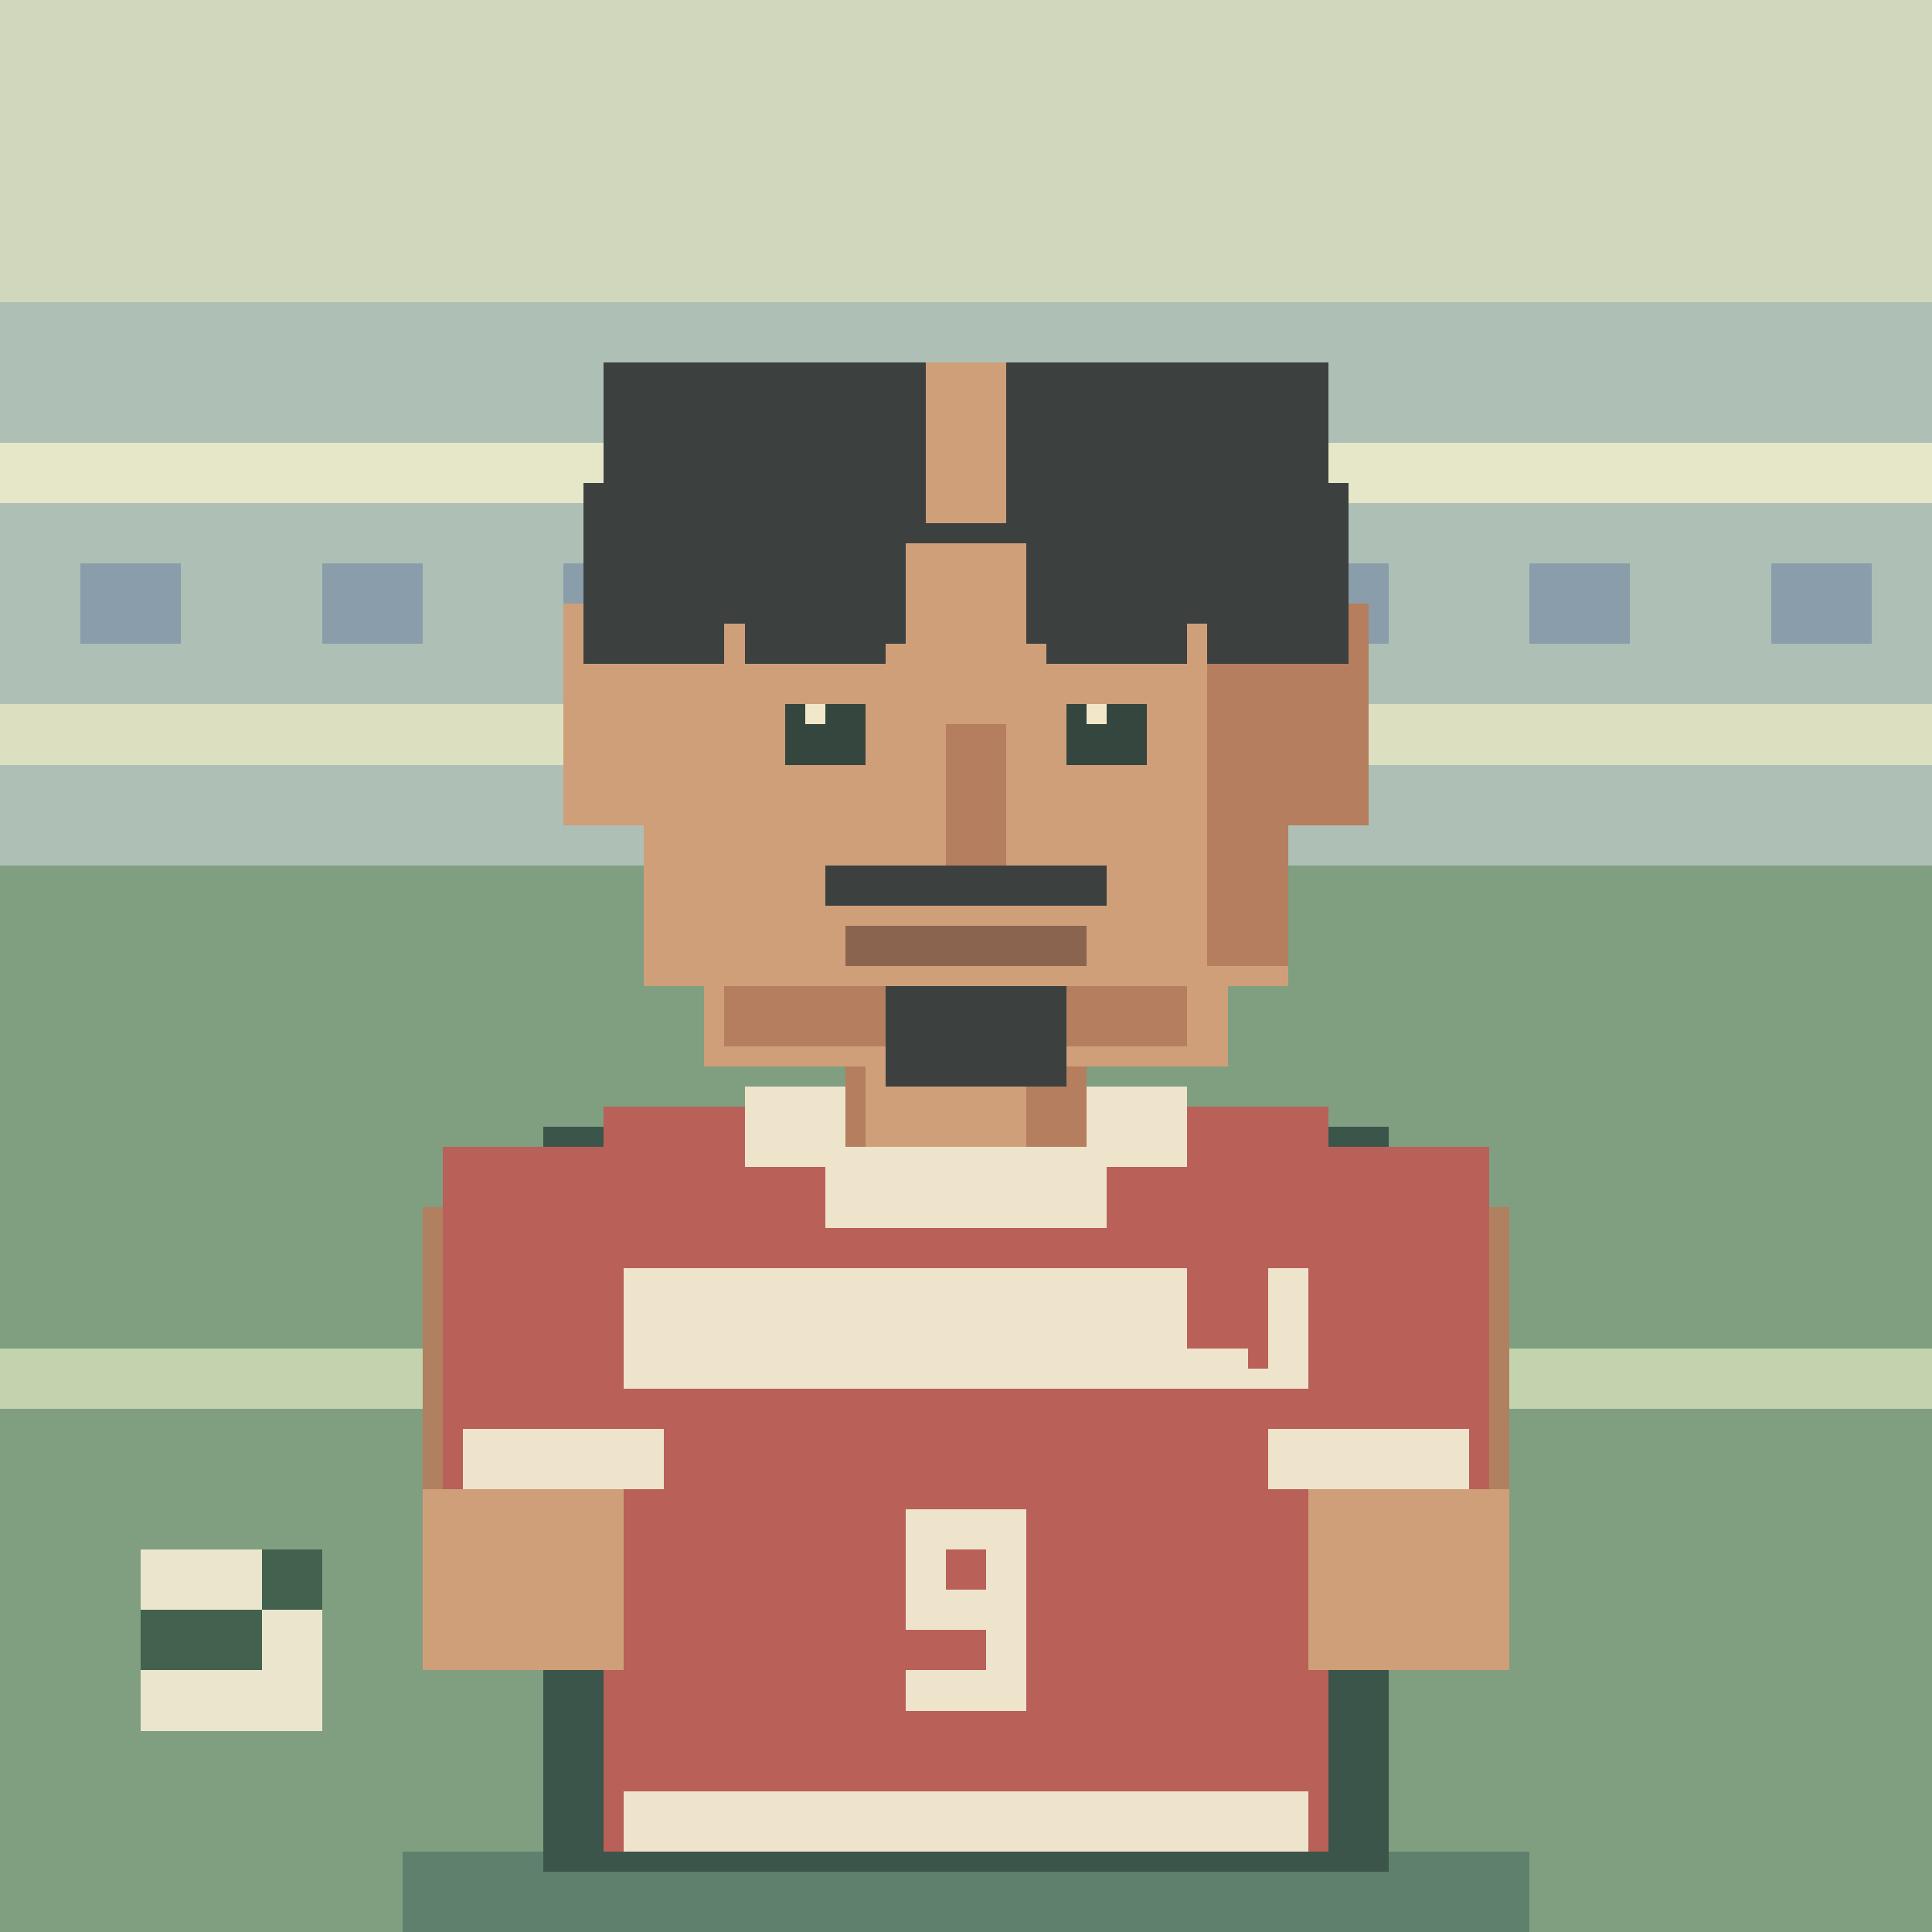
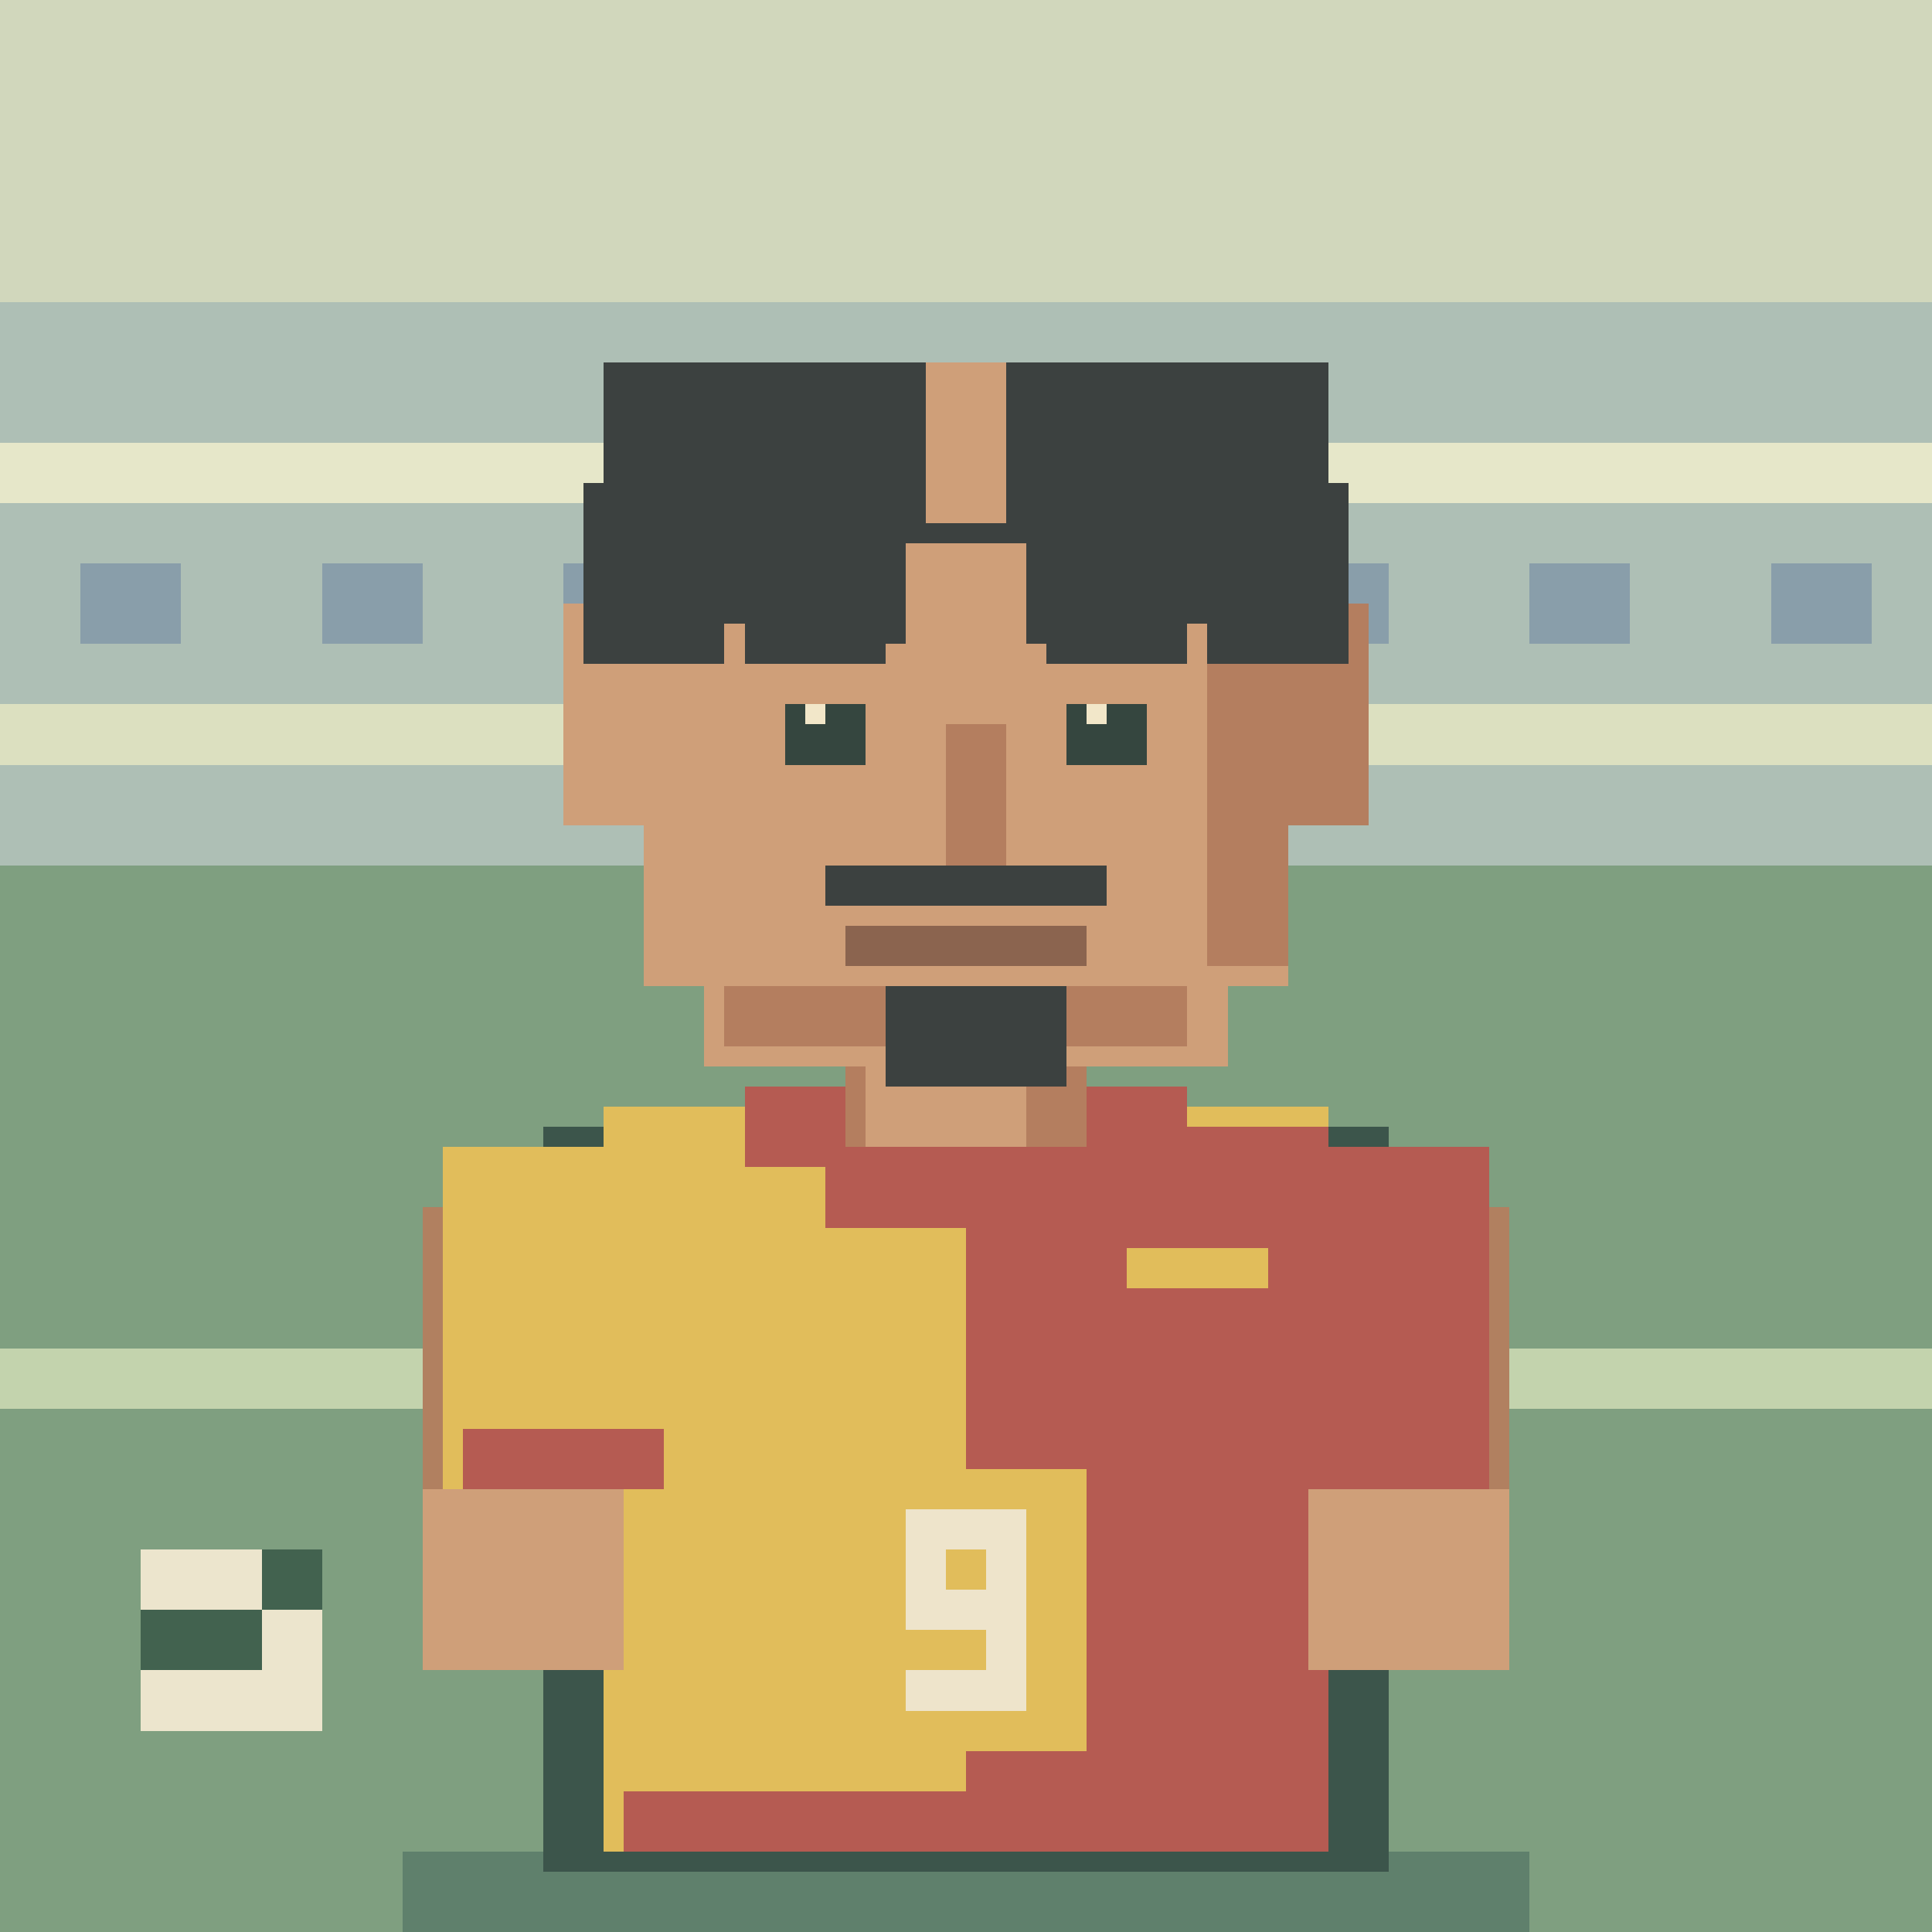
- <svg xmlns="http://www.w3.org/2000/svg" viewBox="0 0 96 96" width="96" height="96" role="img" aria-label="Ümit Karan — Türkiye milli formasıyla temsili piksel portre" shape-rendering="crispEdges">
+ <svg xmlns="http://www.w3.org/2000/svg" viewBox="0 0 96 96" width="96" height="96" role="img" aria-label="Ümit Karan — Galatasaray tarihî kulüp renkleriyle temsili piksel portre" shape-rendering="crispEdges">
  <rect x="0" y="0" width="96" height="96" fill="#d1d7bc" />
  <rect x="0" y="15" width="96" height="28" fill="#aebfb5" />
  <rect x="0" y="22" width="96" height="3" fill="#e6e7c9" />
  <rect x="0" y="35" width="96" height="3" fill="#dce0c0" />
  <rect x="4" y="28" width="5" height="4" fill="#899eaa" />
  <rect x="16" y="28" width="5" height="4" fill="#899eaa" />
  <rect x="28" y="28" width="5" height="4" fill="#899eaa" />
  <rect x="40" y="28" width="5" height="4" fill="#899eaa" />
  <rect x="52" y="28" width="5" height="4" fill="#899eaa" />
  <rect x="64" y="28" width="5" height="4" fill="#899eaa" />
  <rect x="76" y="28" width="5" height="4" fill="#899eaa" />
  <rect x="88" y="28" width="5" height="4" fill="#899eaa" />
  <rect x="0" y="43" width="96" height="53" fill="#7f9f80" />
  <rect x="0" y="67" width="96" height="3" fill="#c3d3ad" />
  <rect x="46" y="43" width="4" height="53" fill="#c3d3ad" />
  <rect x="20" y="92" width="56" height="4" fill="#5f806c" />
  <rect x="27" y="56" width="42" height="37" fill="#3c554b" />
  <rect x="21" y="60" width="11" height="23" fill="#b18060" />
  <rect x="64" y="60" width="11" height="23" fill="#b18060" />
-   <rect x="22" y="57" width="13" height="17" fill="#b96058" />
-   <rect x="61" y="57" width="13" height="17" fill="#b96058" />
-   <rect x="30" y="55" width="36" height="37" fill="#b96058" />
-   <rect x="23" y="71" width="10" height="3" fill="#eee4cb" />
-   <rect x="63" y="71" width="10" height="3" fill="#eee4cb" />
-   <rect x="31" y="63" width="34" height="6" fill="#eee4cb" />
-   <rect x="37" y="54" width="22" height="4" fill="#eee4cb" />
-   <rect x="41" y="58" width="14" height="3" fill="#eee4cb" />
-   <rect x="31" y="89" width="34" height="3" fill="#eee4cb" />
-   <rect x="56" y="62" width="7" height="2" fill="#b96058" />
-   <rect x="56" y="64" width="7" height="2" fill="#eee4cb" />
-   <rect x="56" y="66" width="7" height="2" fill="#b96058" />
+   <rect x="22" y="57" width="13" height="17" fill="#e1bd5b" />
+   <rect x="61" y="57" width="13" height="17" fill="#e1bd5b" />
+   <rect x="30" y="55" width="36" height="37" fill="#e1bd5b" />
+   <rect x="23" y="71" width="10" height="3" fill="#b55b52" />
+   <rect x="63" y="71" width="10" height="3" fill="#b55b52" />
+   <rect x="48" y="56" width="18" height="36" fill="#b55b52" />
+   <rect x="61" y="57" width="13" height="17" fill="#b55b52" />
+   <rect x="37" y="54" width="22" height="4" fill="#b55b52" />
+   <rect x="41" y="58" width="14" height="3" fill="#b55b52" />
+   <rect x="31" y="89" width="34" height="3" fill="#b55b52" />
+   <rect x="56" y="62" width="7" height="2" fill="#e1bd5b" />
+   <rect x="56" y="64" width="7" height="2" fill="#b55b52" />
  <rect x="21" y="74" width="10" height="9" fill="#cf9f79" />
  <rect x="65" y="74" width="10" height="9" fill="#cf9f79" />
  <rect x="42" y="46" width="12" height="11" fill="#b47e5f" />
  <rect x="43" y="46" width="8" height="11" fill="#cf9f79" />
  <rect x="32" y="21" width="32" height="28" fill="#cf9f79" />
  <rect x="35" y="49" width="26" height="4" fill="#cf9f79" />
  <rect x="28" y="30" width="4" height="11" fill="#cf9f79" />
  <rect x="64" y="30" width="4" height="11" fill="#b47e5f" />
  <rect x="60" y="27" width="4" height="21" fill="#b47e5f" />
  <rect x="36" y="49" width="23" height="3" fill="#b47e5f" />
  <rect x="32" y="18" width="32" height="9" fill="#3c4140" />
  <rect x="29" y="24" width="7" height="9" fill="#3c4140" />
  <rect x="60" y="24" width="7" height="9" fill="#3c4140" />
  <rect x="30" y="18" width="15" height="13" fill="#3c4140" />
  <rect x="51" y="18" width="15" height="13" fill="#3c4140" />
  <rect x="46" y="18" width="4" height="8" fill="#cf9f79" />
  <rect x="38" y="29" width="7" height="3" fill="#3c4140" />
  <rect x="51" y="29" width="7" height="3" fill="#3c4140" />
  <rect x="37" y="31" width="7" height="2" fill="#3c4140" />
  <rect x="52" y="31" width="7" height="2" fill="#3c4140" />
  <rect x="39" y="35" width="4" height="3" fill="#35463f" />
  <rect x="53" y="35" width="4" height="3" fill="#35463f" />
  <rect x="40" y="35" width="1" height="1" fill="#f2e7c9" />
  <rect x="54" y="35" width="1" height="1" fill="#f2e7c9" />
  <rect x="47" y="36" width="3" height="7" fill="#b47e5f" />
  <rect x="41" y="43" width="14" height="2" fill="#3c4140" />
  <rect x="44" y="49" width="9" height="5" fill="#3c4140" />
  <rect x="42" y="46" width="12" height="2" fill="#8b644f" />
-   <rect x="42" y="73" width="12" height="14" fill="#b96058" />
+   <rect x="42" y="73" width="12" height="14" fill="#e1bd5b" />
  <rect x="45" y="75" width="2" height="2" fill="#eee4cb" />
  <rect x="47" y="75" width="2" height="2" fill="#eee4cb" />
  <rect x="49" y="75" width="2" height="2" fill="#eee4cb" />
  <rect x="45" y="77" width="2" height="2" fill="#eee4cb" />
  <rect x="49" y="77" width="2" height="2" fill="#eee4cb" />
  <rect x="45" y="79" width="2" height="2" fill="#eee4cb" />
  <rect x="47" y="79" width="2" height="2" fill="#eee4cb" />
  <rect x="49" y="79" width="2" height="2" fill="#eee4cb" />
  <rect x="49" y="81" width="2" height="2" fill="#eee4cb" />
  <rect x="45" y="83" width="2" height="2" fill="#eee4cb" />
  <rect x="47" y="83" width="2" height="2" fill="#eee4cb" />
  <rect x="49" y="83" width="2" height="2" fill="#eee4cb" />
  <rect x="7" y="77" width="9" height="9" fill="#ece5cd" />
  <rect x="10" y="80" width="3" height="3" fill="#42624f" />
  <rect x="7" y="80" width="3" height="3" fill="#42624f" />
  <rect x="13" y="77" width="3" height="3" fill="#42624f" />
-   <rect x="56" y="63" width="6" height="6" fill="#eee4cb" />
-   <rect x="59" y="63" width="4" height="4" fill="#b96058" />
-   <rect x="63" y="63" width="2" height="2" fill="#eee4cb" />
</svg>
